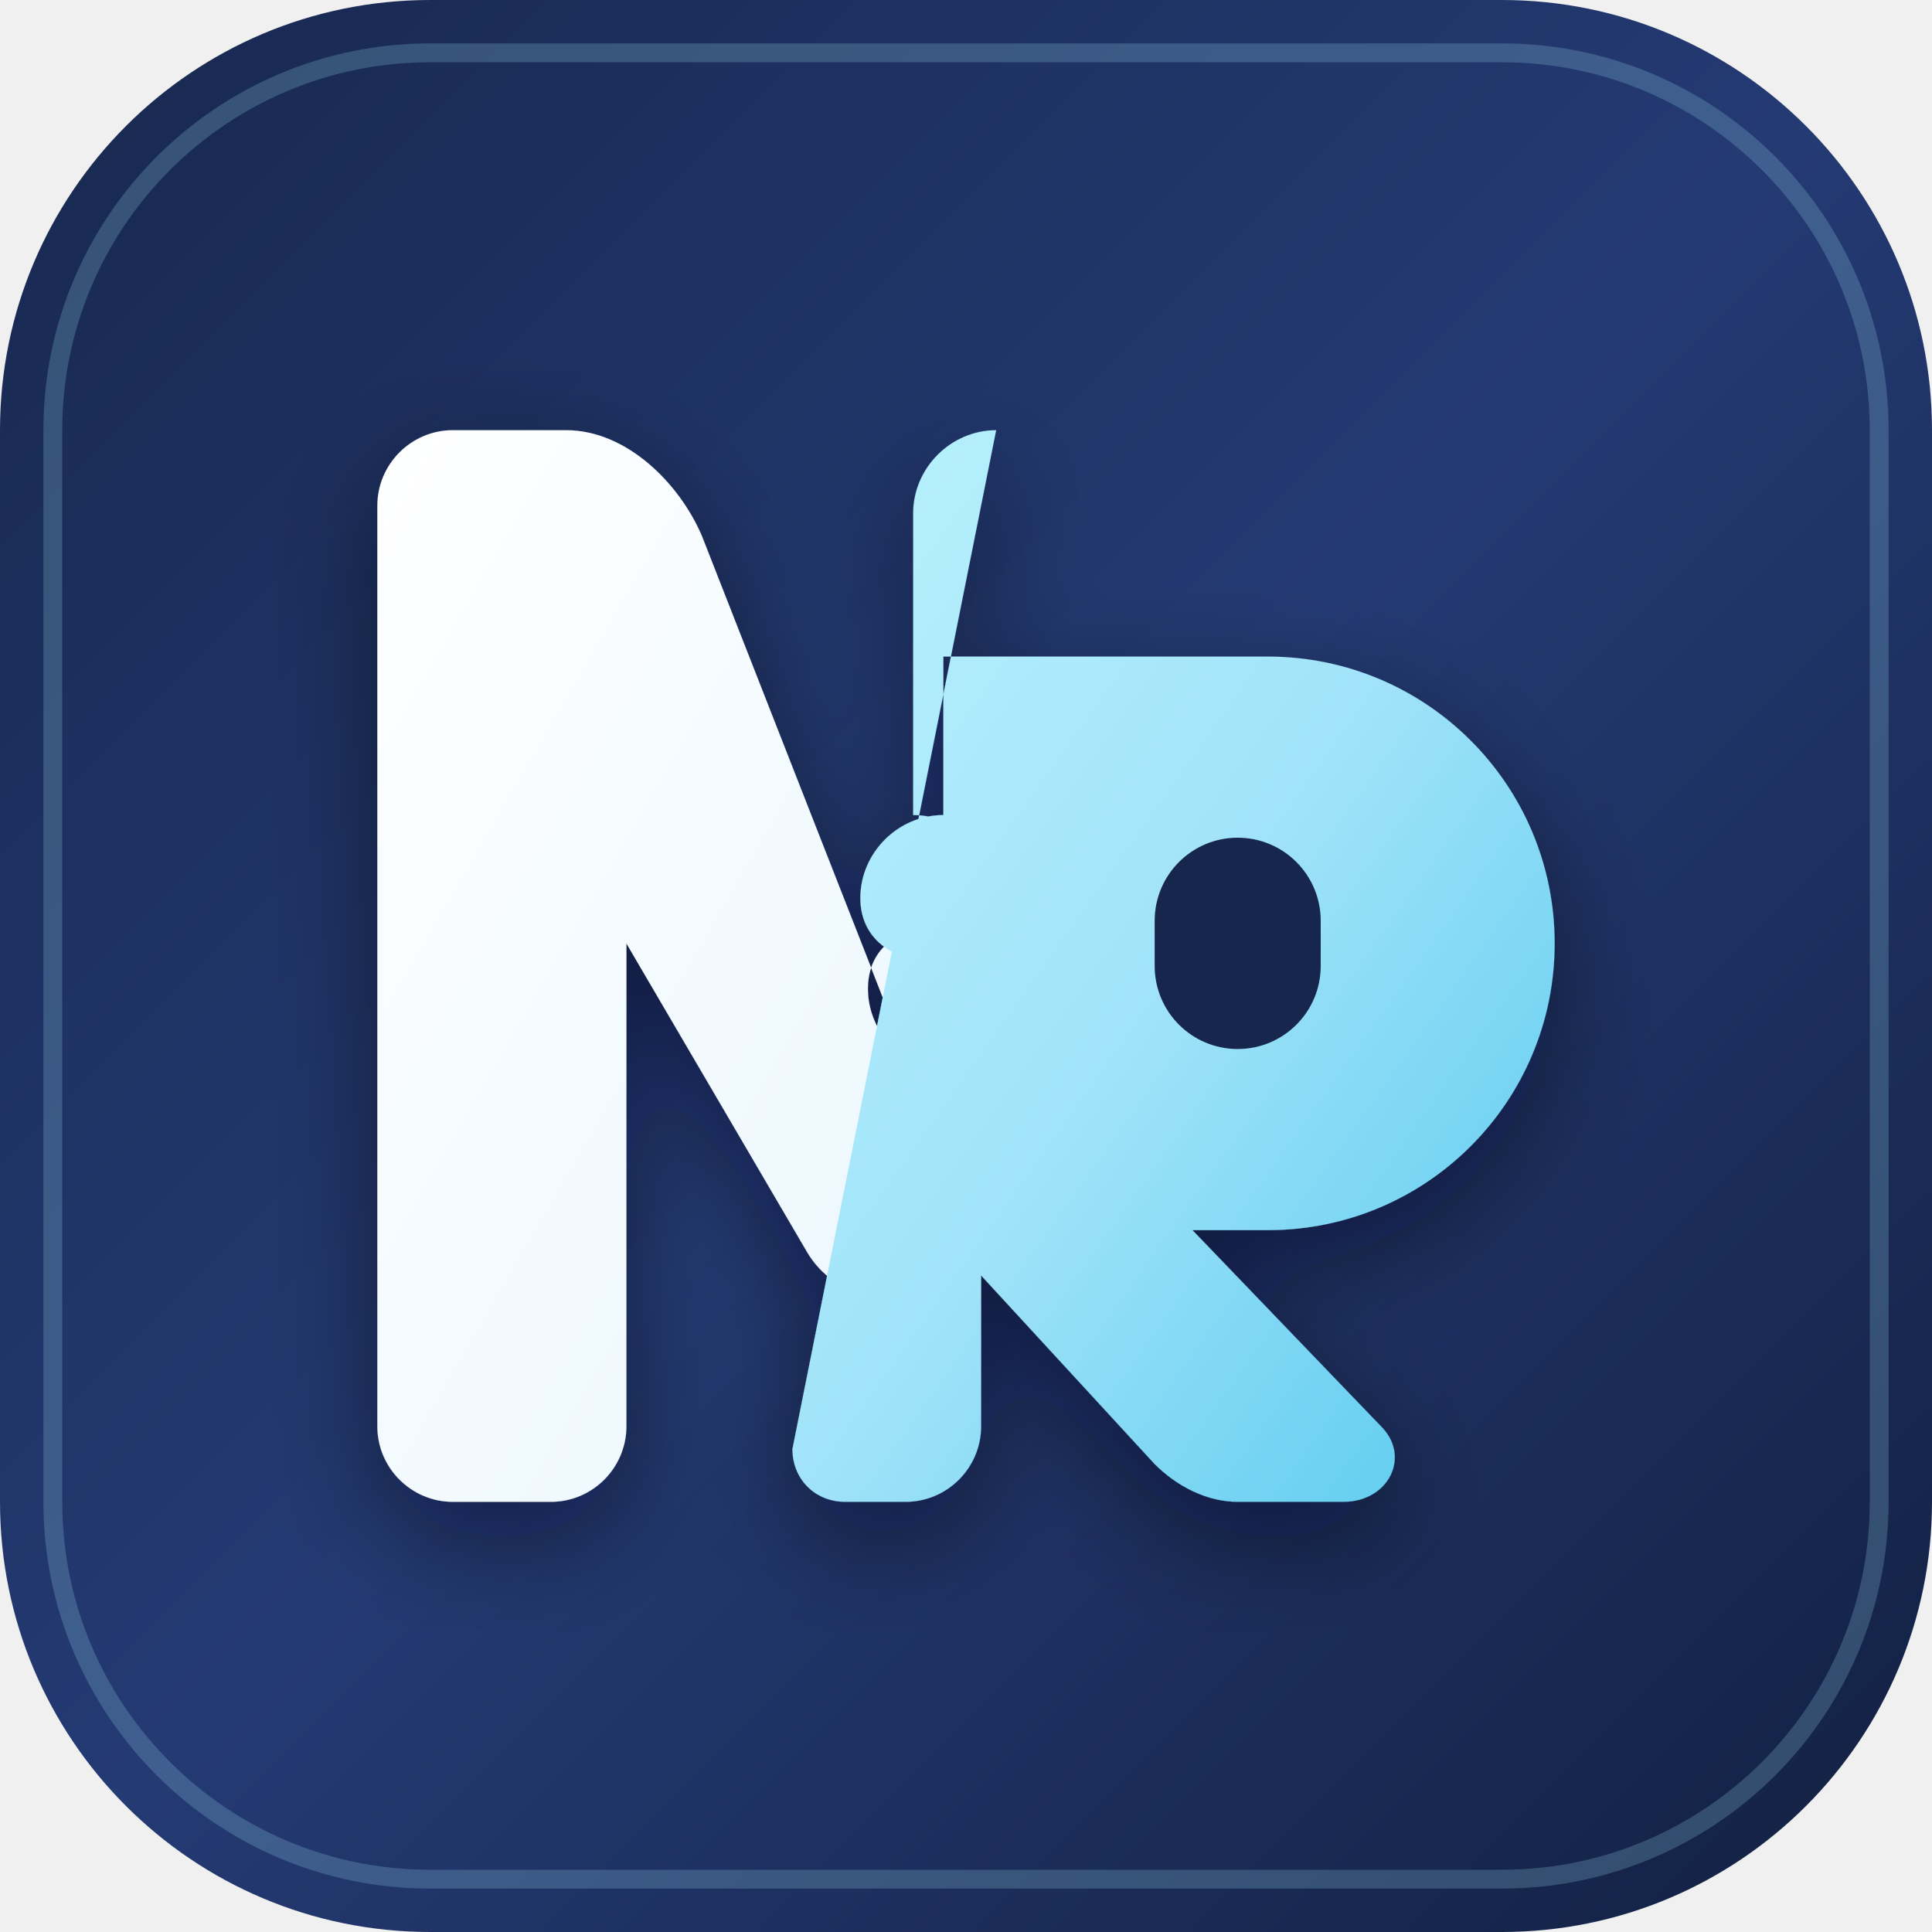
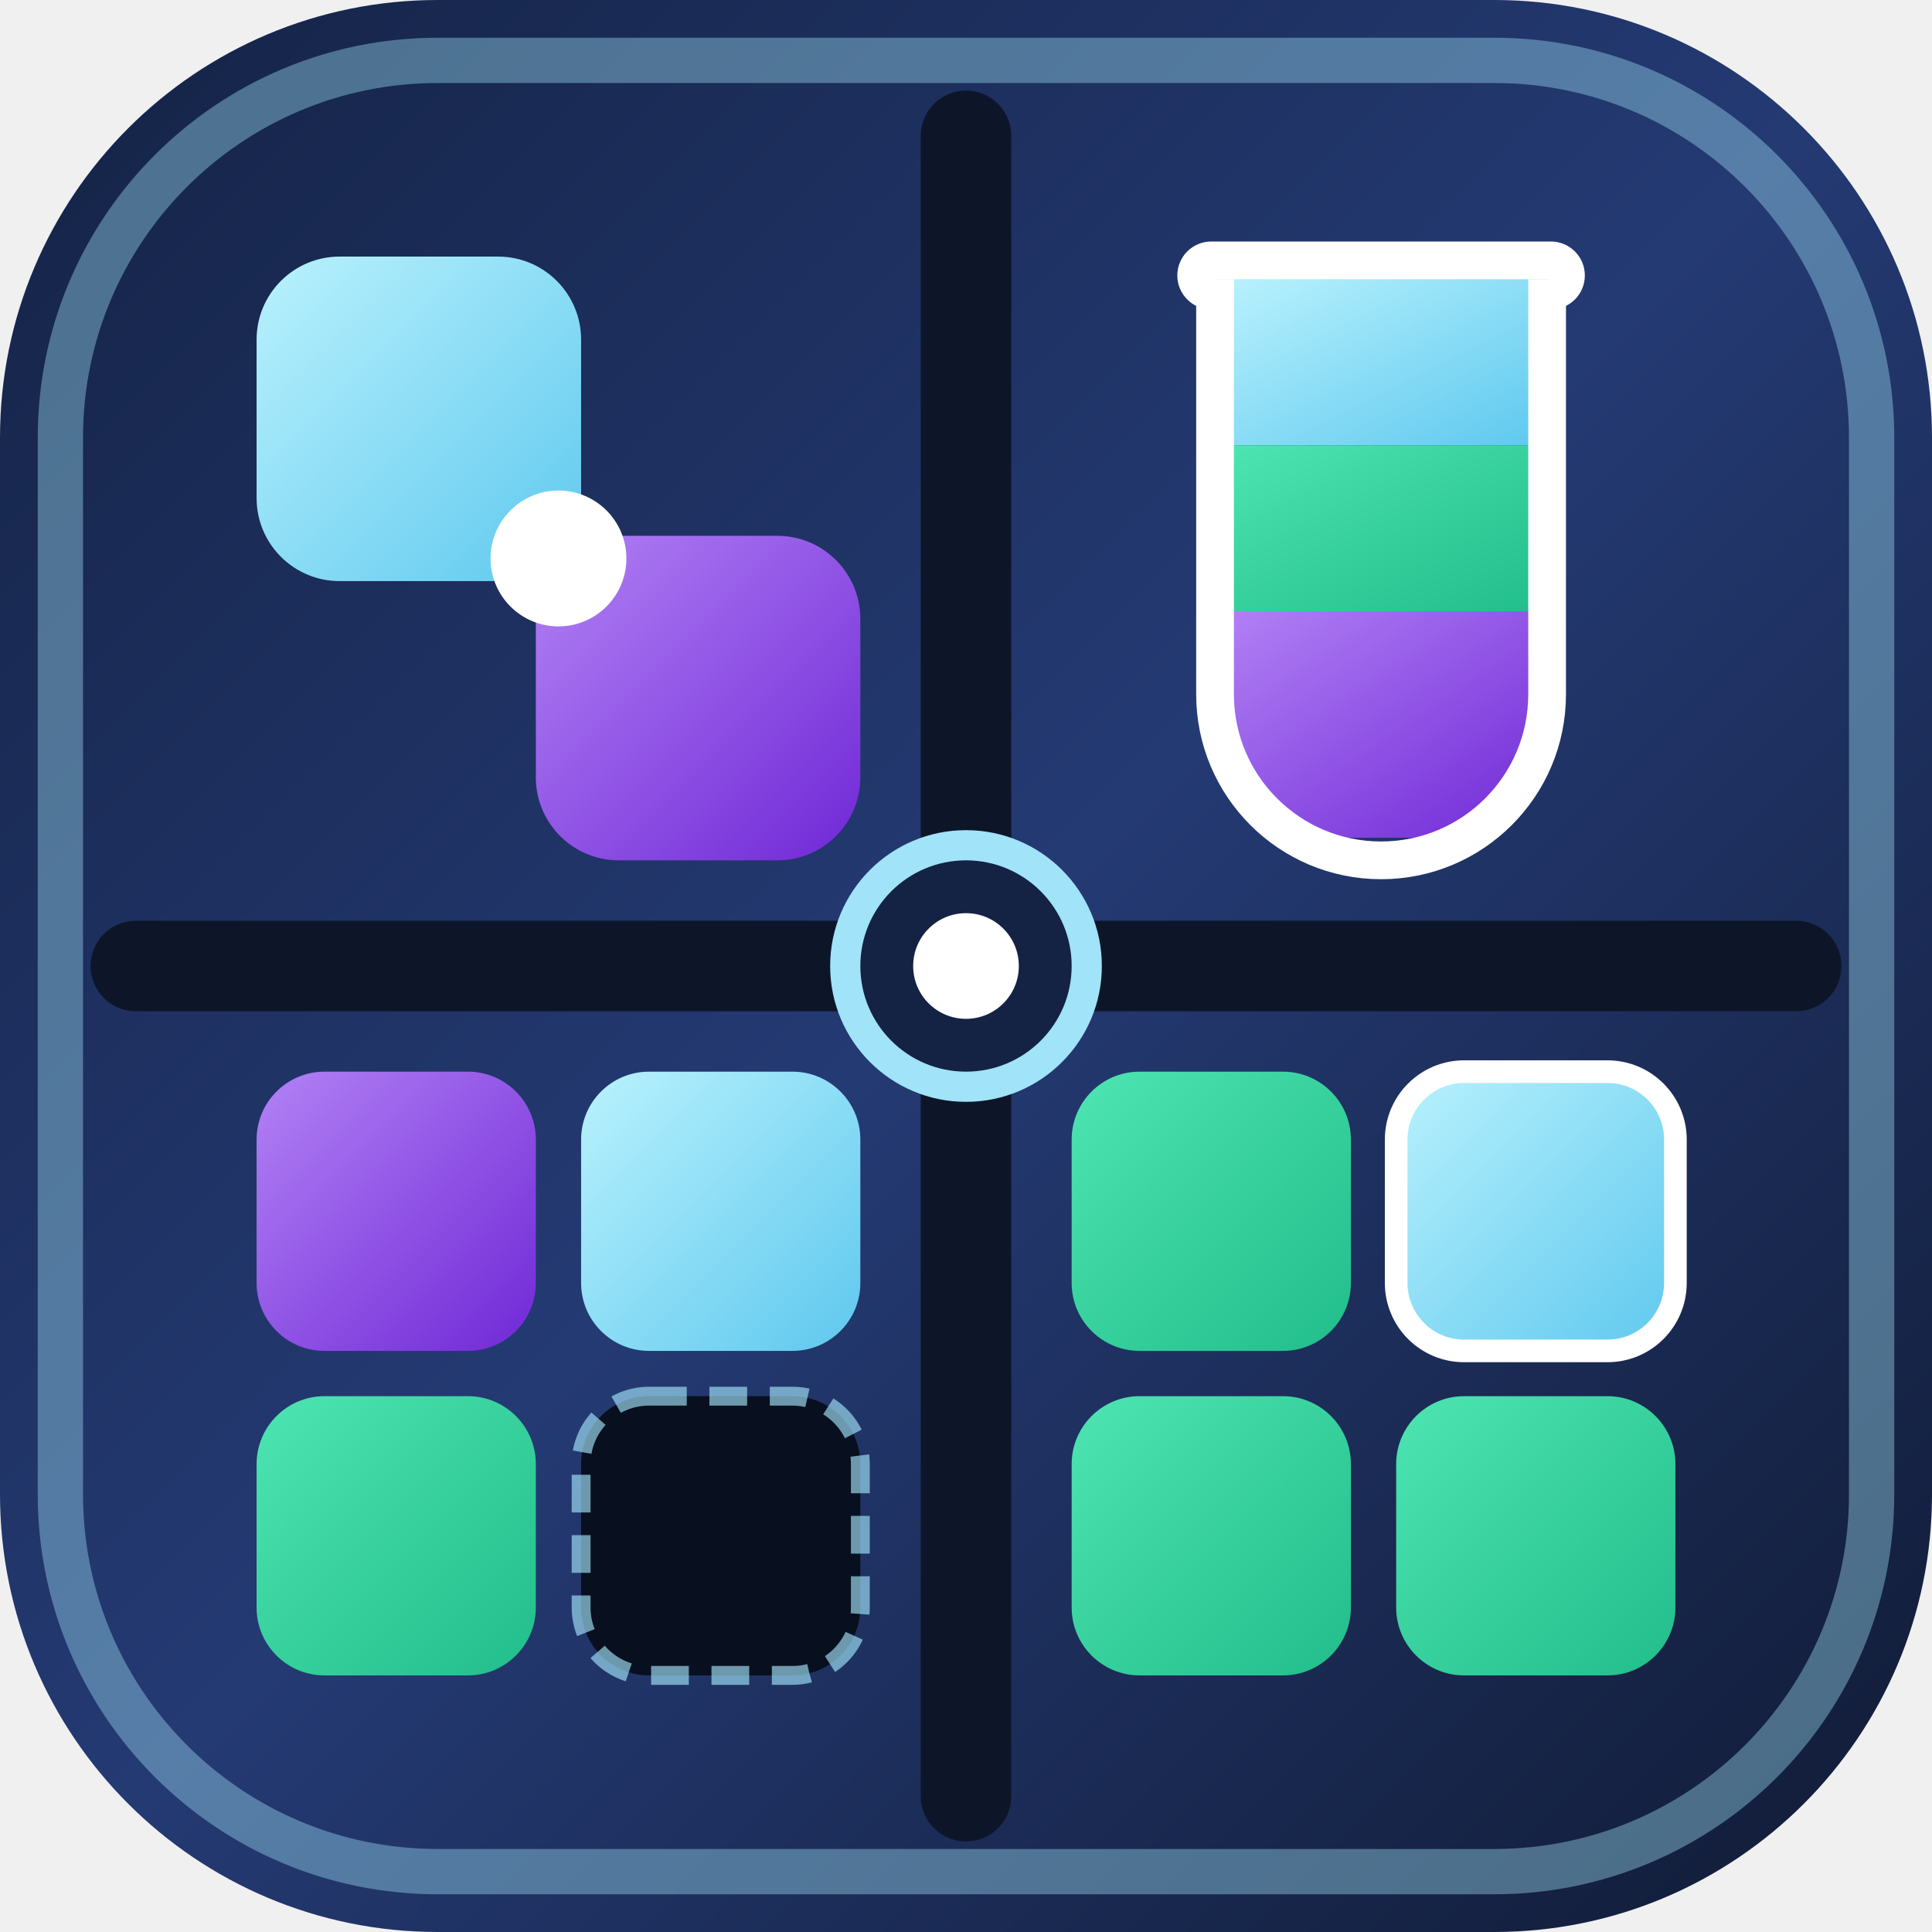
<svg xmlns="http://www.w3.org/2000/svg" viewBox="0 0 512 512" width="512" height="512">
  <defs>
-     <linearGradient id="mpBgGrad" x1="0%" y1="0%" x2="100%" y2="100%">
-       <stop offset="0%" stop-color="#17274E" />
+     <linearGradient id="smBoardBg" x1="0%" y1="0%" x2="100%" y2="100%">
+       <stop offset="0%" stop-color="#142244" />
      <stop offset="50%" stop-color="#243A73" />
-       <stop offset="100%" stop-color="#121F40" />
+       <stop offset="100%" stop-color="#101A33" />
    </linearGradient>
-     <linearGradient id="mpAccentGrad" x1="0%" y1="0%" x2="100%" y2="100%">
+     <linearGradient id="smMergeBlue" x1="0%" y1="0%" x2="100%" y2="100%">
      <stop offset="0%" stop-color="#BAF2FD" />
-       <stop offset="50%" stop-color="#A1E3F9" />
-       <stop offset="100%" stop-color="#55C9EE" />
+       <stop offset="100%" stop-color="#5EC8EE" />
    </linearGradient>
-     <linearGradient id="mpWhiteGrad" x1="0%" y1="0%" x2="100%" y2="100%">
-       <stop offset="0%" stop-color="#FFFFFF" />
-       <stop offset="100%" stop-color="#E8F6FE" />
+     <linearGradient id="smMergePurple" x1="0%" y1="0%" x2="100%" y2="100%">
+       <stop offset="0%" stop-color="#B282F5" />
+       <stop offset="100%" stop-color="#7028D6" />
    </linearGradient>
-     <filter id="mpShadow" x="-12%" y="-12%" width="124%" height="124%">
-       <feDropShadow dx="0" dy="10" stdDeviation="14" flood-color="#050A18" flood-opacity="0.48" />
-     </filter>
+     <linearGradient id="smGreen" x1="0%" y1="0%" x2="100%" y2="100%">
+       <stop offset="0%" stop-color="#4EE5B2" />
+       <stop offset="100%" stop-color="#21BD8A" />
+     </linearGradient>
  </defs>
-   <rect width="512" height="512" rx="114" fill="url(#mpBgGrad)" />
-   <rect x="14" y="14" width="484" height="484" rx="100" fill="none" stroke="#A1E3F9" stroke-opacity="0.22" stroke-width="5" />
-   <g filter="url(#mpShadow)">
-     <path d="       M 120 114       C 109 114 100 123 100 134       L 100 378       C 100 389 109 398 120 398       L 146 398       C 157 398 166 389 166 378       L 166 250       L 214 332       C 220 342 232 346 242 342       C 248 339 252 334 252 326       L 252 284       C 240 284 230 274 230 262       C 230 240 266 240 266 262       C 266 274 256 284 244 284       L 244 290       L 186 142       C 180 128 166 114 150 114       Z" fill="url(#mpWhiteGrad)" />
-     <path d="       M 264 114       C 252 114 242 124 242 136       L 242 216       C 254 216 264 226 264 238       C 264 260 228 260 228 238       C 228 226 238 216 250 216       L 250 174       L 336 174       C 378 174 412 208 412 250       C 412 292 378 326 336 326       L 316 326       L 366 378       C 374 386 368 398 356 398       L 328 398       C 320 398 312 394 306 388       L 260 338       L 260 378       C 260 389 251 398 240 398       L 224 398       C 216 398 210 392 210 384       Z" fill="url(#mpAccentGrad)" />
-     <rect x="306" y="222" width="44" height="56" rx="22" fill="#17274E" />
+   <rect width="512" height="512" rx="116" fill="url(#smBoardBg)" />
+   <rect x="16" y="16" width="480" height="480" rx="100" fill="none" stroke="#A1E3F9" stroke-width="12" stroke-opacity="0.4" />
+   <line x1="256" y1="36" x2="256" y2="476" stroke="#0D1629" stroke-width="24" stroke-linecap="round" />
+   <line x1="36" y1="256" x2="476" y2="256" stroke="#0D1629" stroke-width="24" stroke-linecap="round" />
+   <g transform="translate(68, 68)">
+     <rect x="0" y="0" width="86" height="86" rx="22" fill="url(#smMergeBlue)" />
+     <rect x="74" y="74" width="86" height="86" rx="22" fill="url(#smMergePurple)" />
+     <circle cx="80" cy="80" r="18" fill="#FFFFFF" />
  </g>
+   <g transform="translate(322, 64)">
+     <rect x="-10" y="0" width="108" height="18" rx="9" fill="#FFFFFF" />
+     <clipPath id="smTubeClip">
+       <path d="M 0 10 L 0 120 A 44 44 0 0 0 88 120 L 88 10 Z" />
+     </clipPath>
+     <g clip-path="url(#smTubeClip)">
+       <rect x="0" y="10" width="88" height="44" fill="url(#smMergeBlue)" />
+       <rect x="0" y="54" width="88" height="44" fill="url(#smGreen)" />
+       <rect x="0" y="98" width="88" height="60" fill="url(#smMergePurple)" />
+     </g>
+     <path d="M 0 10 L 0 120 A 44 44 0 0 0 88 120 L 88 10" fill="none" stroke="#FFFFFF" stroke-width="10" />
+   </g>
+   <g transform="translate(68, 284)">
+     <rect x="0" y="0" width="74" height="74" rx="18" fill="url(#smMergePurple)" />
+     <rect x="86" y="0" width="74" height="74" rx="18" fill="url(#smMergeBlue)" />
+     <rect x="0" y="86" width="74" height="74" rx="18" fill="url(#smGreen)" />
+     <rect x="86" y="86" width="74" height="74" rx="18" fill="#080F1E" stroke="#A1E3F9" stroke-width="5" stroke-dasharray="10 6" stroke-opacity="0.65" />
+   </g>
+   <g transform="translate(284, 284)">
+     <rect x="0" y="0" width="74" height="74" rx="18" fill="url(#smGreen)" />
+     <rect x="0" y="86" width="74" height="74" rx="18" fill="url(#smGreen)" />
+     <rect x="86" y="86" width="74" height="74" rx="18" fill="url(#smGreen)" />
+     <rect x="86" y="0" width="74" height="74" rx="18" fill="url(#smMergeBlue)" stroke="#FFFFFF" stroke-width="6" />
+   </g>
+   <circle cx="256" cy="256" r="32" fill="#142244" stroke="#A1E3F9" stroke-width="8" />
+   <circle cx="256" cy="256" r="14" fill="#FFFFFF" />
</svg>
